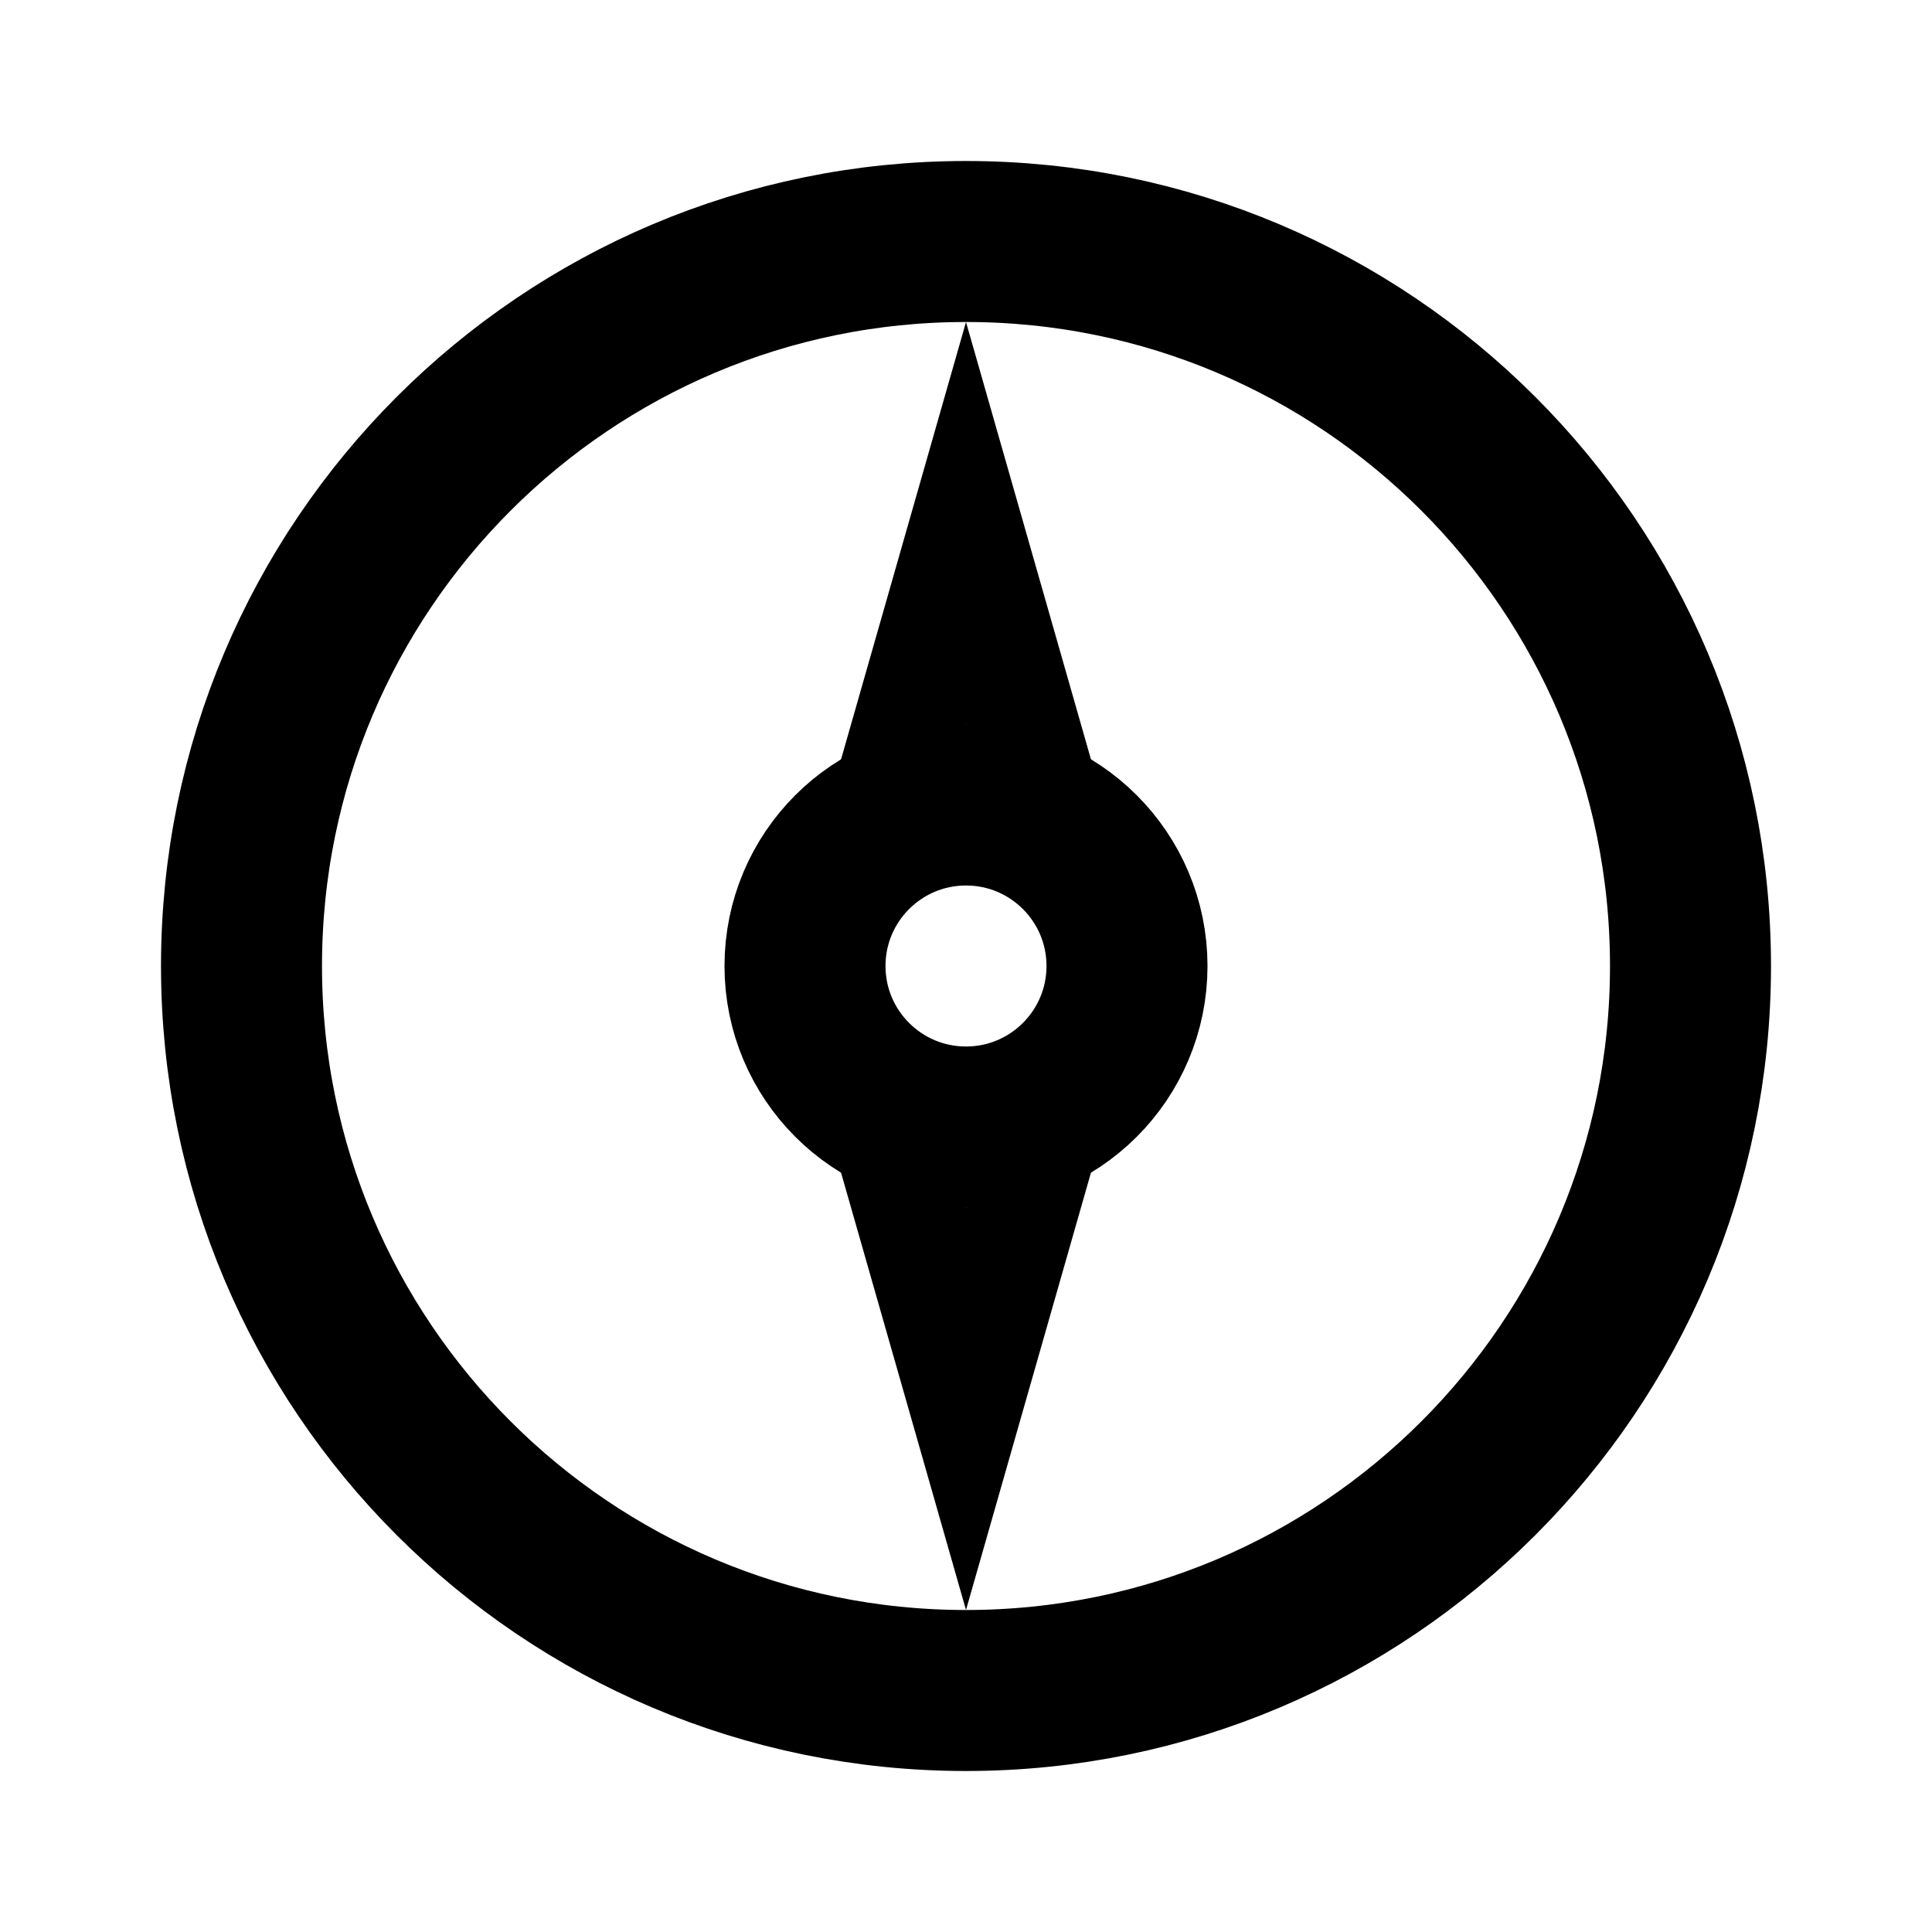
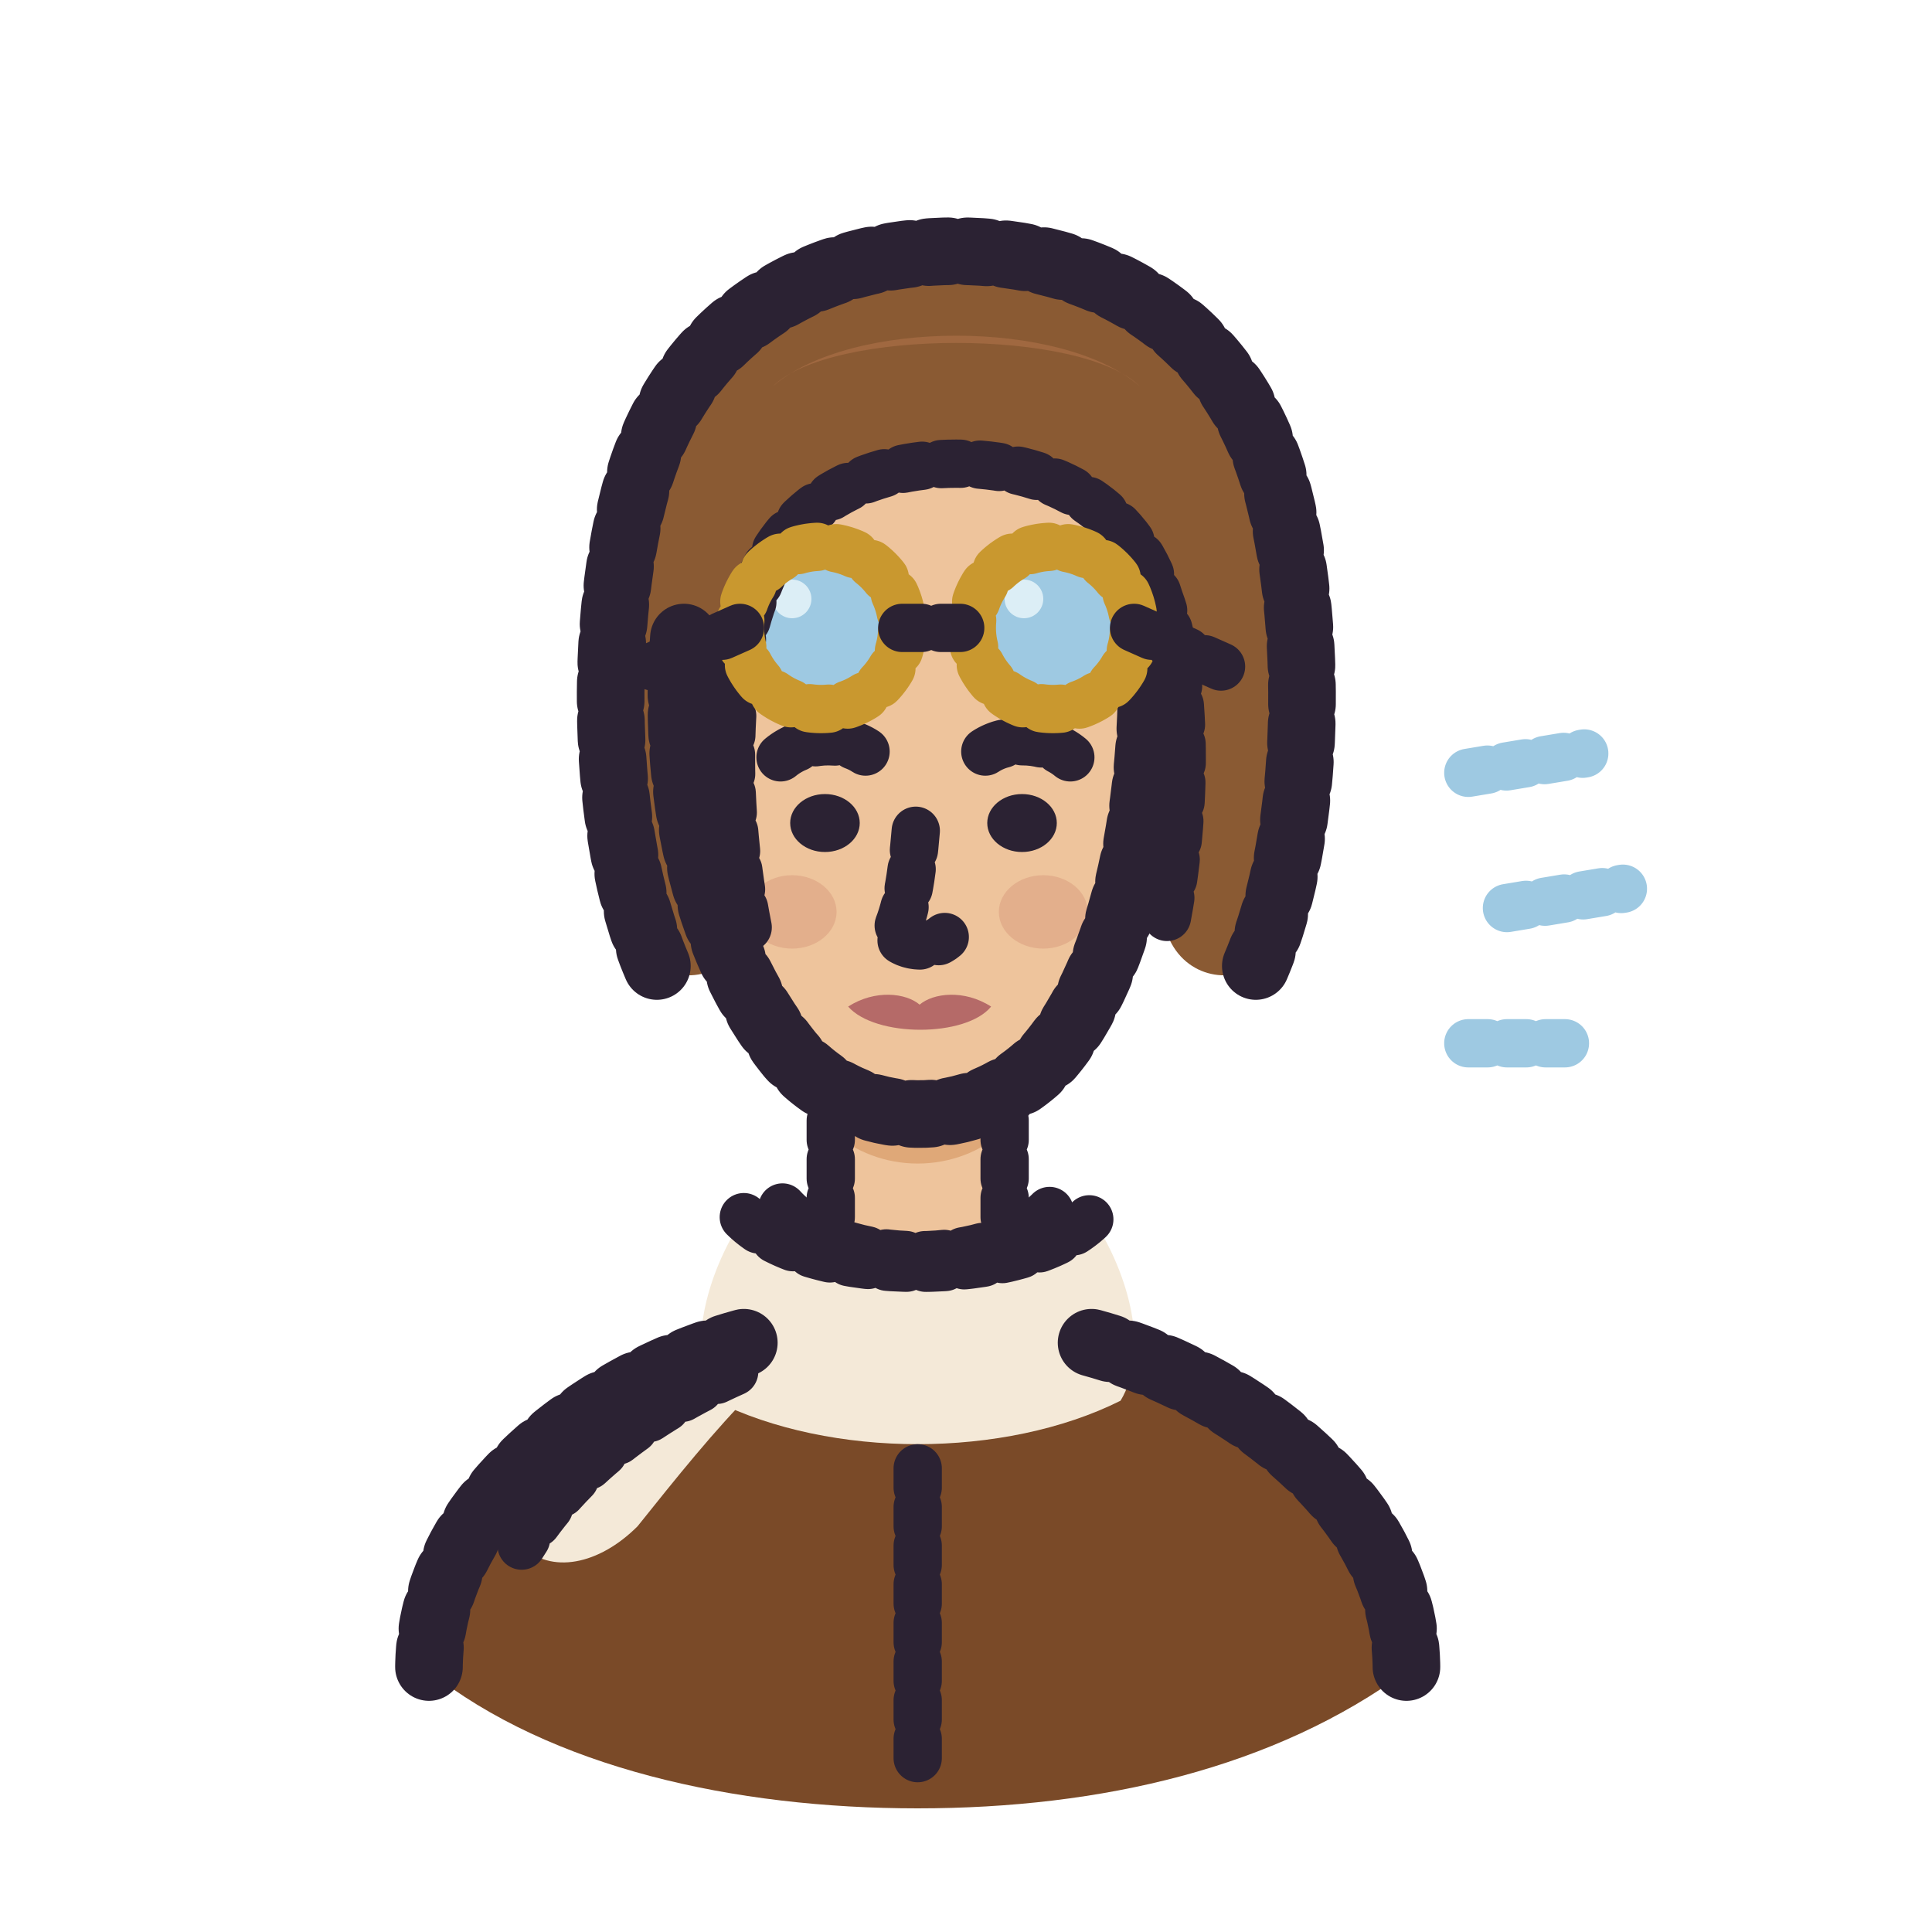
- <svg xmlns="http://www.w3.org/2000/svg" viewBox="0 0 24 24" fill="none" stroke="currentColor" stroke-width="2" stroke-linecap="round" stroke-linejoin="round">
-   <circle cx="12" cy="12" r="9" />
-   <polygon points="12,4 14,11 12,9 10,11" fill="currentColor" stroke="none" />
-   <polygon points="12,20 10,13 12,15 14,13" fill="currentColor" stroke="none" />
-   <circle cx="12" cy="12" r="2" />
+ <svg xmlns="http://www.w3.org/2000/svg" viewBox="0 0 100 100" aria-hidden="true" stroke-linecap="round" stroke-linejoin="round">
+   <path d="M38.5 69.5C33 71 27.5 74.5 24.5 79C22.6 82 22.2 84.5 22.2 86.5C28.5 91.5 38 93.6 47.5 93.6C57 93.6 66 91.5 72.8 86.5C72.8 84.5 72.4 82 70.5 79C67.5 74.5 62 71 56.5 69.5C51.5 72.8 43.5 72.8 38.5 69.5Z" fill="#7a4a28">
+     <animate attributeName="opacity" values="0;0;1" keyTimes="0;0.674;1" dur="0.86s" begin="0s" fill="freeze" />
+   </path>
+   <path d="M43 54.5L43 64C45.5 66 49.5 66 52 64L52 54.5C49.5 57.5 45.5 57.5 43 54.5Z" fill="#eec49c">
+     <animate attributeName="opacity" values="0;0;1" keyTimes="0;0.633;1" dur="0.6s" begin="0s" fill="freeze" />
+   </path>
+   <path d="M43 55C45.5 57.8 49.5 57.8 52 55L52 58.5C49.5 60.8 45.5 60.8 43 58.5Z" fill="#dfa878">
+     <animate attributeName="opacity" values="0;0;1" keyTimes="0;0.714;1" dur="0.7s" begin="0s" fill="freeze" />
+   </path>
+   <path d="M38.5 63C42 66.5 53 66.5 56.5 63C58.5 66 59.5 70 58 72.5C52 75.5 43 75.5 37 72.5C35.5 70 36.5 66 38.5 63Z" fill="#f4e9d8">
+     <animate attributeName="opacity" values="0;0;1" keyTimes="0;0.694;1" dur="0.72s" begin="0s" fill="freeze" />
+   </path>
+   <path d="M38 71C33.5 73 29.5 76 27 80C28.5 81.5 31 81 33 79C35 76.5 37 74 39 72Z" fill="#f4e9d8">
+     <animate attributeName="opacity" values="0;0;1" keyTimes="0;0.72;1" dur="0.78s" begin="0s" fill="freeze" />
+   </path>
+   <path d="M35.2 34C35.2 26.8 40.6 23.6 47.5 23.6C54.4 23.6 60 27 60 34.2C60 43.5 58 50.8 54.2 54.8C50.4 58.8 44.6 58.7 40.9 54.6C37.2 50.4 35.2 43 35.2 34Z" fill="#eec49c">
+     <animate attributeName="opacity" values="0;0;1" keyTimes="0;0.548;1" dur="0.62s" begin="0s" fill="freeze" />
+   </path>
+   <path d="M38.7 47.2a2.3 1.9 0 1 0 4.6 0a2.3 1.9 0 1 0-4.6 0ZM51.7 47.2a2.3 1.9 0 1 0 4.6 0a2.3 1.9 0 1 0-4.6 0Z" fill="rgba(197,116,92,0.26)">
+     <animate attributeName="opacity" values="0;0;1" keyTimes="0;0.733;1" dur="0.75s" begin="0s" fill="freeze" />
+   </path>
+   <path d="M43.9 52.1C45.3 51.2 46.9 51.4 47.6 52C48.3 51.4 49.9 51.2 51.3 52.1C50 53.7 45.3 53.7 43.9 52.1Z" fill="#b56a68">
+     <animate attributeName="opacity" values="0;0;1" keyTimes="0;0.652;1" dur="0.46s" begin="0s" fill="freeze" />
+   </path>
+   <path d="M40.9 42.6a1.8 1.5 0 1 0 3.6 0a1.8 1.5 0 1 0-3.6 0ZM51.1 42.6a1.8 1.5 0 1 0 3.6 0a1.8 1.5 0 1 0-3.6 0Z" fill="#2b2233">
+     <animate attributeName="opacity" values="0;0;1" keyTimes="0;0.571;1" dur="0.42s" begin="0s" fill="freeze" />
+   </path>
+   <path d="M34 50C31 43 31 32 33 25C35.5 16.5 42.5 13 49.5 13C56.5 13 63.5 16.5 66 25C68 32 68 43 65 50C63.5 51 61 50.5 60.3 48C61.5 42 61.5 35 60 31C58.5 26 54 24 49.5 24C45 24 40.5 26 39 31C37.5 35 37.5 42 38.7 48C38 50.5 35.5 51 34 50Z" fill="#8a5a33">
+     <animate attributeName="opacity" values="0;0;1" keyTimes="0;0.517;1" dur="0.58s" begin="0s" fill="freeze" />
+   </path>
+   <path d="M40 20C44 16.5 55 16.5 59 20C56 17 43 17 40 20Z" fill="#a06840">
+     <animate attributeName="opacity" values="0;0;1" keyTimes="0;0.66;1" dur="0.62s" begin="0s" fill="freeze" />
+   </path>
+   <path d="M38.3 32.5a4.2 4.2 0 1 0 8.4 0a4.2 4.2 0 1 0-8.4 0ZM50.3 32.5a4.2 4.2 0 1 0 8.4 0a4.2 4.2 0 1 0-8.4 0Z" fill="#9ec9e2">
+     <animate attributeName="opacity" values="0;0;1" keyTimes="0;0.787;1" dur="0.94s" begin="0s" fill="freeze" />
+   </path>
+   <path d="M40 31a1 1 0 1 0 2 0a1 1 0 1 0-2 0ZM52 31a1 1 0 1 0 2 0a1 1 0 1 0-2 0Z" fill="#dceef6">
+     <animate attributeName="opacity" values="0;0;1" keyTimes="0;0.85;1" dur="1s" begin="0s" fill="freeze" />
+   </path>
+   <path d="M35.4 33C34.8 40.5 36.2 48.8 40.9 54.6C44.4 58.6 50.4 58.7 54.2 54.8C58.4 50 59.8 41 59.6 33.5" fill="none" stroke="#2b2233" stroke-width="3.5" pathLength="1" stroke-dasharray="1">
+     <animate attributeName="stroke-dashoffset" values="1.01;0" keyTimes="0;1" calcMode="spline" keySplines=".4 0 .2 1" dur="0.24s" begin="0s" fill="freeze" />
+   </path>
+   <path d="M40.4 39.2C41.6 38.2 43.6 38.1 44.8 38.9" fill="none" stroke="#2b2233" stroke-width="2.5" pathLength="1" stroke-dasharray="1">
+     <animate attributeName="stroke-dashoffset" values="1.01;1.01;0" keyTimes="0;0.467;1" calcMode="spline" keySplines="0 0 1 1;.4 0 .2 1" dur="0.3s" begin="0s" fill="freeze" />
+   </path>
+   <path d="M51 38.9C52.2 38.1 54.2 38.2 55.4 39.2" fill="none" stroke="#2b2233" stroke-width="2.5" pathLength="1" stroke-dasharray="1">
+     <animate attributeName="stroke-dashoffset" values="1.01;1.01;0" keyTimes="0;0.5;1" calcMode="spline" keySplines="0 0 1 1;.4 0 .2 1" dur="0.32s" begin="0s" fill="freeze" />
+   </path>
+   <path d="M47.4 43C47.2 45.4 46.9 47.2 46.3 48.4C47 49.1 48.2 49.1 48.9 48.5" fill="none" stroke="#2b2233" stroke-width="2.5" pathLength="1" stroke-dasharray="1">
+     <animate attributeName="stroke-dashoffset" values="1.01;1.01;0" keyTimes="0;0.529;1" calcMode="spline" keySplines="0 0 1 1;.4 0 .2 1" dur="0.34s" begin="0s" fill="freeze" />
+   </path>
+   <path d="M34 50C31 43 31 32 33 25C35.5 16.5 42.5 13 49.5 13C56.5 13 63.5 16.5 66 25C68 32 68 43 65 50" fill="none" stroke="#2b2233" stroke-width="3.5" pathLength="1" stroke-dasharray="1">
+     <animate attributeName="stroke-dashoffset" values="1.01;1.01;0" keyTimes="0;0.238;1" calcMode="spline" keySplines="0 0 1 1;.4 0 .2 1" dur="0.42s" begin="0s" fill="freeze" />
+   </path>
+   <path d="M38.7 48C37.5 42 37.5 35 39 31C40.5 26 45 24 49.5 24C54 24 58.5 26 60 31C61.5 35 61.5 42 60.3 48" fill="none" stroke="#2b2233" stroke-width="2.5" pathLength="1" stroke-dasharray="1">
+     <animate attributeName="stroke-dashoffset" values="1.01;1.01;0" keyTimes="0;0.667;1" calcMode="spline" keySplines="0 0 1 1;.4 0 .2 1" dur="0.48s" begin="0s" fill="freeze" />
+   </path>
+   <path d="M38.3 32.5a4.2 4.2 0 1 0 8.4 0a4.2 4.2 0 1 0-8.4 0ZM50.3 32.5a4.2 4.2 0 1 0 8.4 0a4.2 4.2 0 1 0-8.4 0Z" fill="none" stroke="#c9982f" stroke-width="2.5" pathLength="1" stroke-dasharray="1">
+     <animate attributeName="stroke-dashoffset" values="1.01;1.01;0" keyTimes="0;0.725;1" calcMode="spline" keySplines="0 0 1 1;.4 0 .2 1" dur="0.8s" begin="0s" fill="freeze" />
+   </path>
+   <path d="M46.7 32.5L50.3 32.5M38.3 32.5L33.8 34.5M58.7 32.5L63.2 34.5" fill="none" stroke="#2b2233" stroke-width="2.5" pathLength="1" stroke-dasharray="1">
+     <animate attributeName="stroke-dashoffset" values="1.01;1.01;0" keyTimes="0;0.7;1" calcMode="spline" keySplines="0 0 1 1;.4 0 .2 1" dur="0.7s" begin="0s" fill="freeze" />
+   </path>
+   <path d="M43 56L43 63.2M52 56L52 63.2" fill="none" stroke="#2b2233" stroke-width="2.5" pathLength="1" stroke-dasharray="1">
+     <animate attributeName="stroke-dashoffset" values="1.01;1.01;0" keyTimes="0;0.769;1" calcMode="spline" keySplines="0 0 1 1;.4 0 .2 1" dur="0.52s" begin="0s" fill="freeze" />
+   </path>
+   <path d="M40.5 62.5C43.5 65.8 51.5 65.8 54.5 62.5" fill="none" stroke="#2b2233" stroke-width="2.5" pathLength="1" stroke-dasharray="1">
+     <animate attributeName="stroke-dashoffset" values="1.01;1.01;0" keyTimes="0;0.759;1" calcMode="spline" keySplines="0 0 1 1;.4 0 .2 1" dur="0.58s" begin="0s" fill="freeze" />
+   </path>
+   <path d="M38.5 63C42 66.5 53 66.5 56.5 63M38 71C33.5 73 29.5 76 27 80" fill="none" stroke="#2b2233" stroke-width="2.5" pathLength="1" stroke-dasharray="1">
+     <animate attributeName="stroke-dashoffset" values="1.01;1.01;0" keyTimes="0;0.774;1" calcMode="spline" keySplines="0 0 1 1;.4 0 .2 1" dur="0.62s" begin="0s" fill="freeze" />
+   </path>
+   <path d="M38.5 69.5C33 71 27.5 74.5 24.5 79C22.6 82 22.2 84.5 22.2 86.5" fill="none" stroke="#2b2233" stroke-width="3.5" pathLength="1" stroke-dasharray="1">
+     <animate attributeName="stroke-dashoffset" values="1.01;1.01;0" keyTimes="0;0.714;1" calcMode="spline" keySplines="0 0 1 1;.4 0 .2 1" dur="0.7s" begin="0s" fill="freeze" />
+   </path>
+   <path d="M56.5 69.5C62 71 67.5 74.5 70.5 79C72.4 82 72.8 84.5 72.8 86.5" fill="none" stroke="#2b2233" stroke-width="3.5" pathLength="1" stroke-dasharray="1">
+     <animate attributeName="stroke-dashoffset" values="1.01;1.01;0" keyTimes="0;0.73;1" calcMode="spline" keySplines="0 0 1 1;.4 0 .2 1" dur="0.74s" begin="0s" fill="freeze" />
+   </path>
+   <path d="M47.5 76L47.5 91" fill="none" stroke="#2b2233" stroke-width="2.5" pathLength="1" stroke-dasharray="1">
+     <animate attributeName="stroke-dashoffset" values="1.01;1.01;0" keyTimes="0;0.795;1" calcMode="spline" keySplines="0 0 1 1;.4 0 .2 1" dur="0.82s" begin="0s" fill="freeze" />
+   </path>
+   <path d="M76 40L82 39M78 47L84 46M76 54L81.5 54" fill="none" stroke="#9ec9e2" stroke-width="2.5" pathLength="1" stroke-dasharray="1">
+     <animate attributeName="stroke-dashoffset" values="1.01;1.01;0" keyTimes="0;0.78;1" calcMode="spline" keySplines="0 0 1 1;.4 0 .2 1" dur="1s" begin="0s" fill="freeze" />
+   </path>
</svg>
